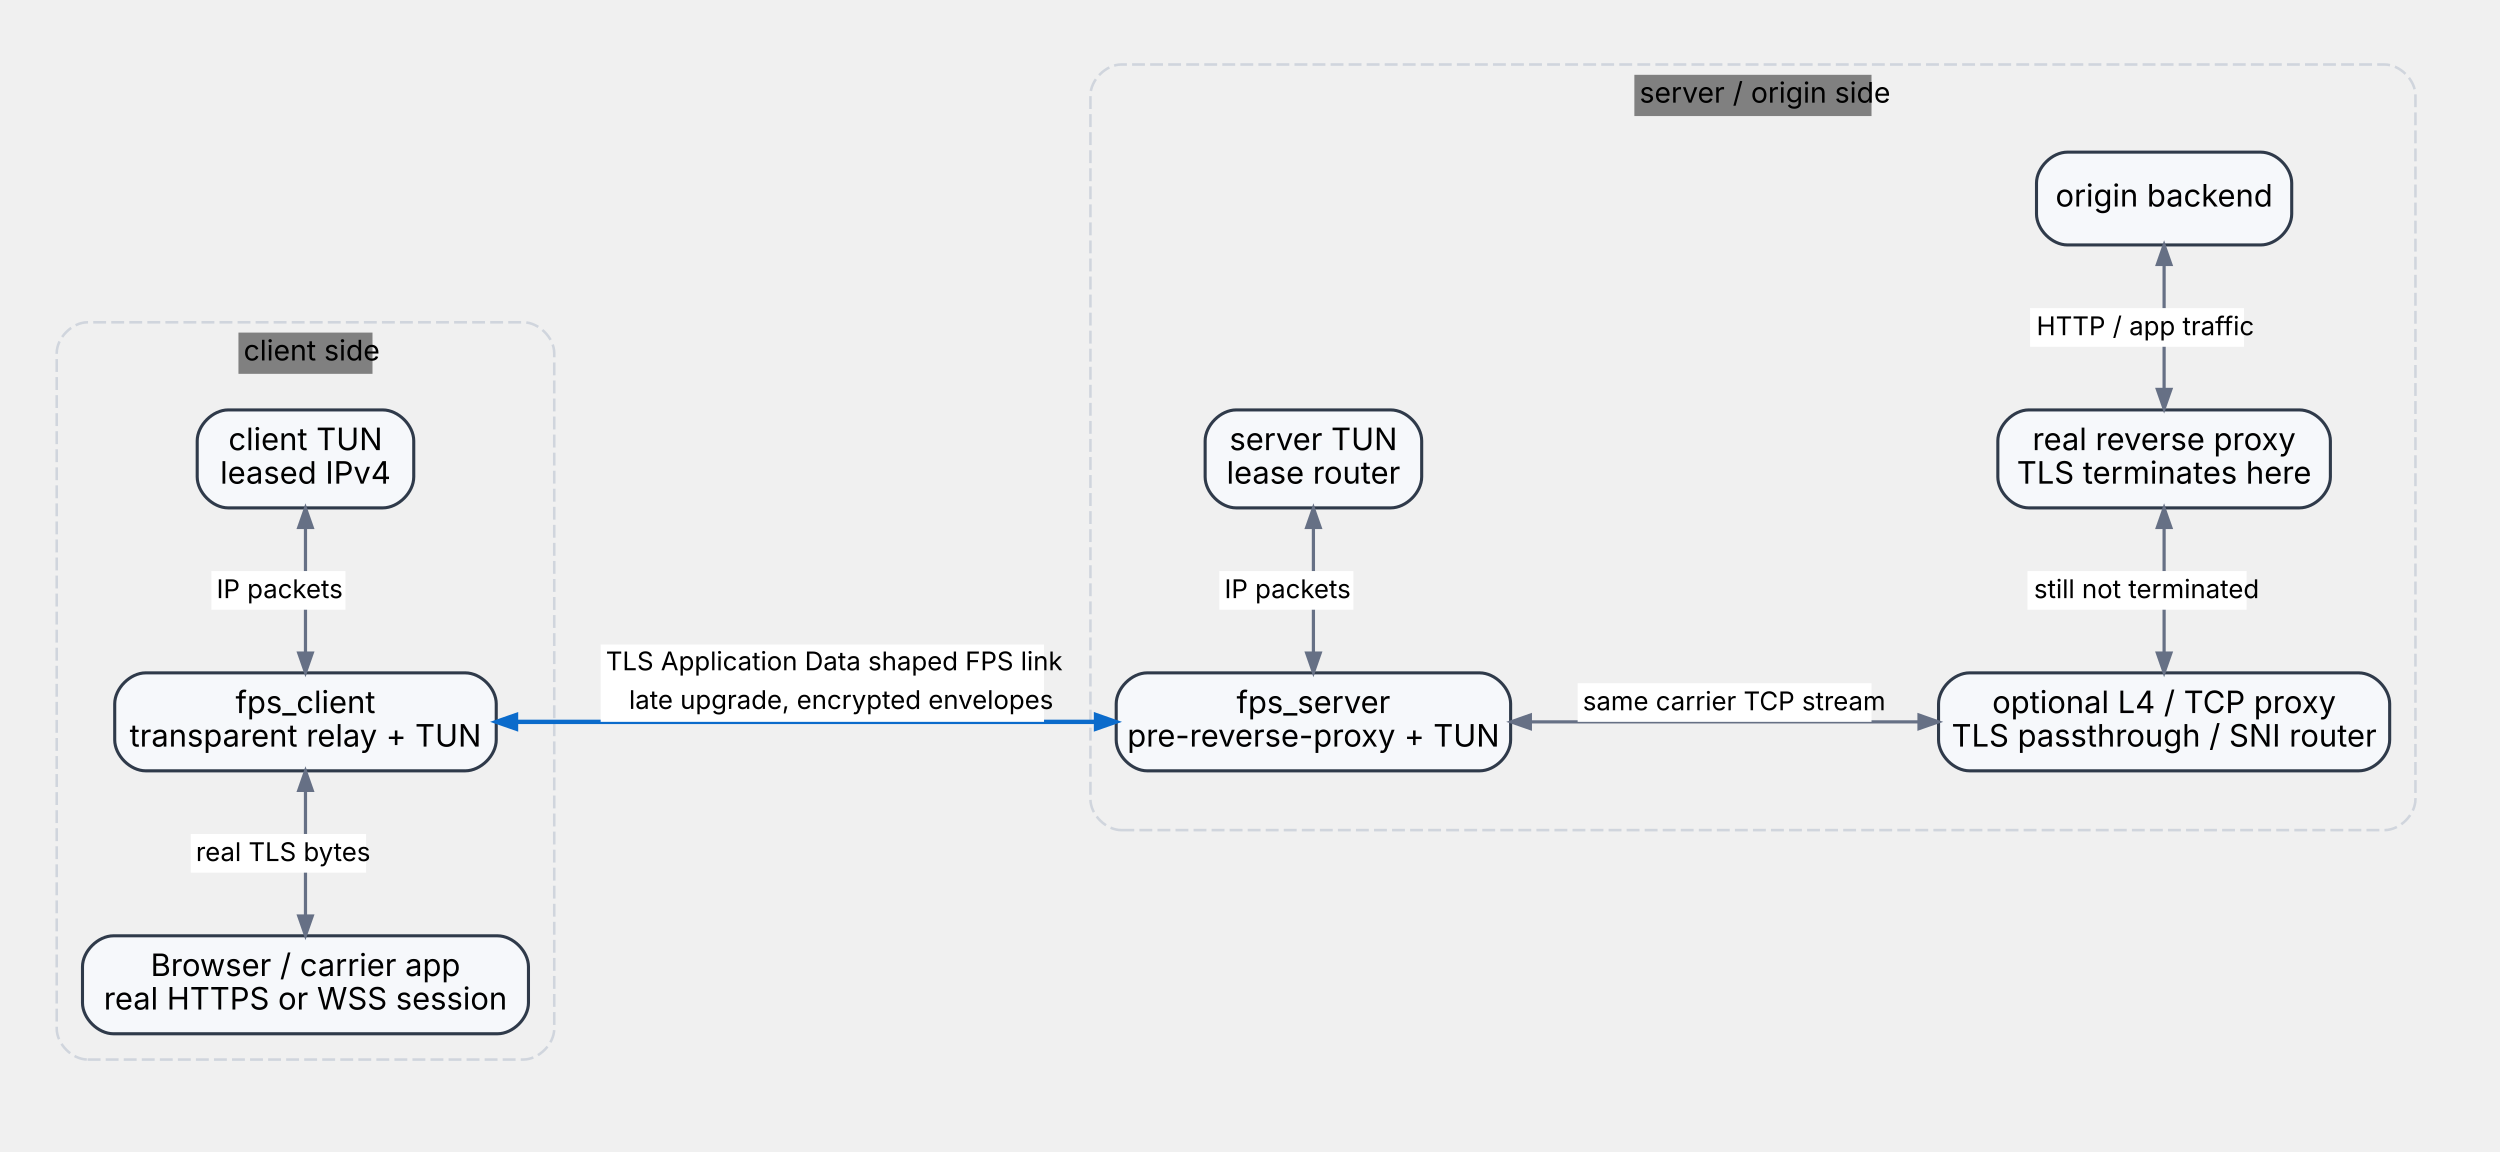
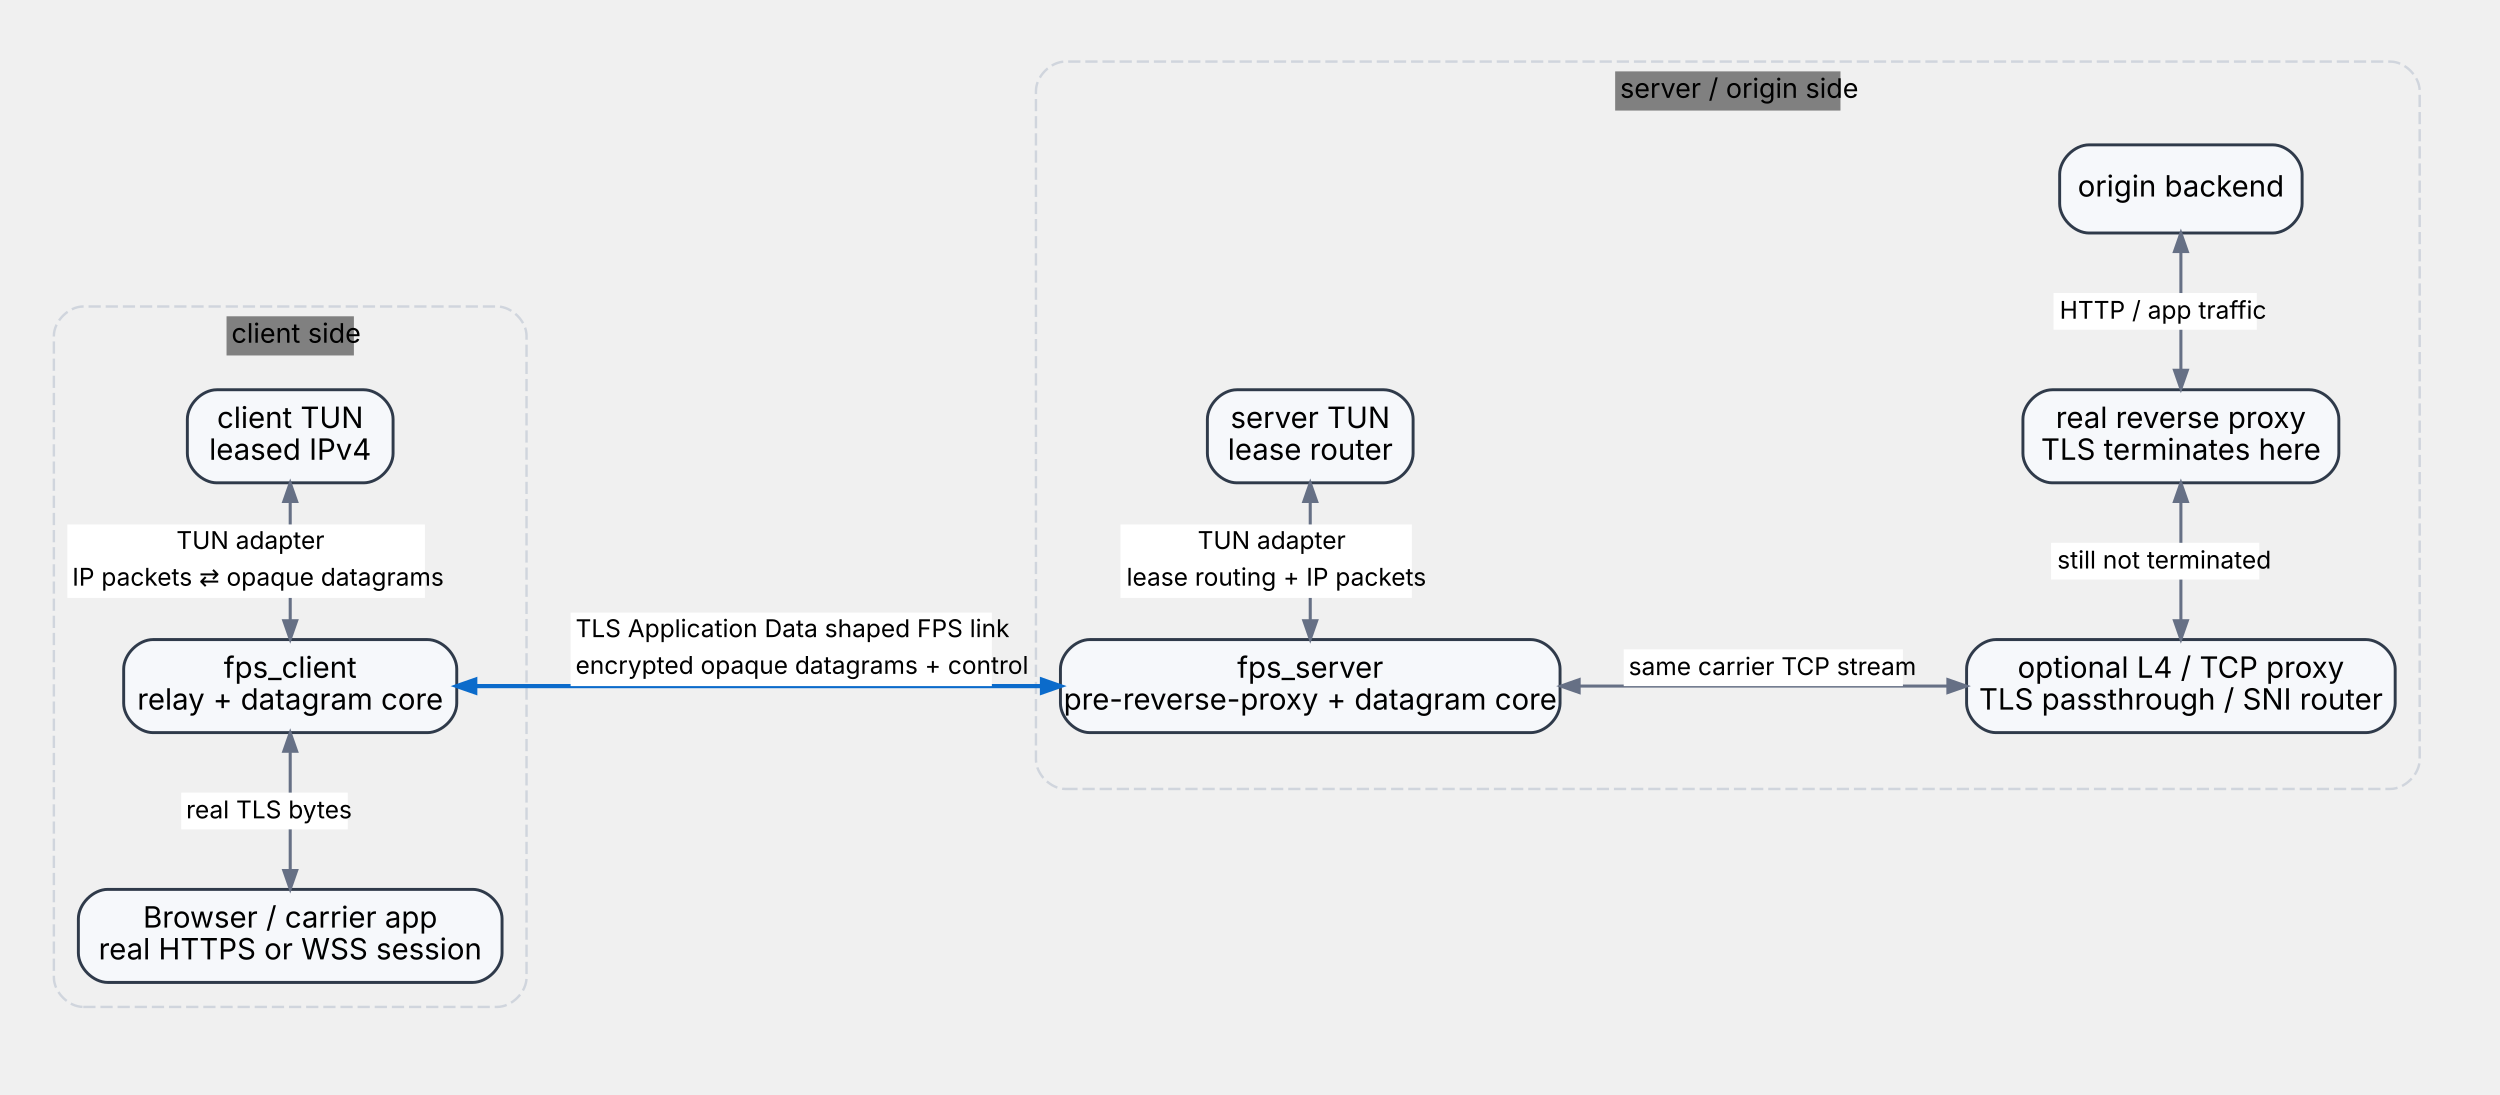
- <svg xmlns="http://www.w3.org/2000/svg" width="981pt" height="452pt" viewBox="10.80 10.80 969.80 440.80">
+ <svg xmlns="http://www.w3.org/2000/svg" width="1032pt" height="452pt" viewBox="10.80 10.80 1020.80 440.80">
  <g id="graph0" class="graph" transform="scale(1 1) rotate(0) translate(14.8 436.8)">
    <g id="clust1" class="cluster">
</g>
    <g id="clust2" class="cluster">
      <path fill="transparent" stroke="#d0d5dd" stroke-dasharray="5,2" d="M30,-18C30,-18 199,-18 199,-18 205,-18 211,-24 211,-30 211,-30 211,-292 211,-292 211,-298 205,-304 199,-304 199,-304 30,-304 30,-304 24,-304 18,-298 18,-292 18,-292 18,-30 18,-30 18,-24 24,-18 30,-18" />
      <polygon fill="gray" stroke="transparent" points="88.5,-284 88.5,-300 140.5,-300 140.5,-284 88.5,-284" />
      <text text-anchor="start" x="90.5" y="-289.2" font-family="Inter,Arial,sans-serif" font-size="11.00">client side</text>
    </g>
    <g id="clust4" class="cluster">
</g>
    <g id="clust5" class="cluster">
-       <path fill="transparent" stroke="#d0d5dd" stroke-dasharray="5,2" d="M431,-107C431,-107 921,-107 921,-107 927,-107 933,-113 933,-119 933,-119 933,-392 933,-392 933,-398 927,-404 921,-404 921,-404 431,-404 431,-404 425,-404 419,-398 419,-392 419,-392 419,-119 419,-119 419,-113 425,-107 431,-107" />
-       <polygon fill="gray" stroke="transparent" points="630,-384 630,-400 722,-400 722,-384 630,-384" />
-       <text text-anchor="start" x="632" y="-389.2" font-family="Inter,Arial,sans-serif" font-size="11.00">server / origin side</text>
+       <path fill="transparent" stroke="#d0d5dd" stroke-dasharray="5,2" d="M431,-107C431,-107 972,-107 972,-107 978,-107 984,-113 984,-119 984,-119 984,-392 984,-392 984,-398 978,-404 972,-404 972,-404 431,-404 431,-404 425,-404 419,-398 419,-392 419,-392 419,-119 419,-119 419,-113 425,-107 431,-107" />
+       <polygon fill="gray" stroke="transparent" points="655.5,-384 655.5,-400 747.5,-400 747.5,-384 655.5,-384" />
+       <text text-anchor="start" x="657.5" y="-389.2" font-family="Inter,Arial,sans-serif" font-size="11.00">server / origin side</text>
    </g>
    <g id="node1" class="node">
      <path fill="#f6f8fb" stroke="#2f3a4a" stroke-width="1.2" d="M189,-66C189,-66 40,-66 40,-66 34,-66 28,-60 28,-54 28,-54 28,-40 28,-40 28,-34 34,-28 40,-28 40,-28 189,-28 189,-28 195,-28 201,-34 201,-40 201,-40 201,-54 201,-54 201,-60 195,-66 189,-66" />
      <text text-anchor="middle" x="114.5" y="-50.4" font-family="Inter,Arial,sans-serif" font-size="12.00">Browser / carrier app</text>
      <text text-anchor="middle" x="114.5" y="-37.4" font-family="Inter,Arial,sans-serif" font-size="12.00">real HTTPS or WSS session</text>
    </g>
    <g id="node2" class="node">
-       <path fill="#f6f8fb" stroke="#2f3a4a" stroke-width="1.2" d="M176.5,-168C176.5,-168 52.5,-168 52.5,-168 46.5,-168 40.5,-162 40.5,-156 40.5,-156 40.5,-142 40.5,-142 40.5,-136 46.5,-130 52.5,-130 52.5,-130 176.5,-130 176.5,-130 182.5,-130 188.5,-136 188.5,-142 188.5,-142 188.5,-156 188.5,-156 188.5,-162 182.5,-168 176.5,-168" />
+       <path fill="#f6f8fb" stroke="#2f3a4a" stroke-width="1.2" d="M170.5,-168C170.5,-168 58.5,-168 58.5,-168 52.5,-168 46.5,-162 46.5,-156 46.5,-156 46.5,-142 46.5,-142 46.5,-136 52.5,-130 58.5,-130 58.5,-130 170.5,-130 170.5,-130 176.5,-130 182.5,-136 182.5,-142 182.5,-142 182.5,-156 182.5,-156 182.5,-162 176.5,-168 170.5,-168" />
      <text text-anchor="middle" x="114.5" y="-152.4" font-family="Inter,Arial,sans-serif" font-size="12.00">fps_client</text>
-       <text text-anchor="middle" x="114.5" y="-139.4" font-family="Inter,Arial,sans-serif" font-size="12.00">transparent relay + TUN</text>
+       <text text-anchor="middle" x="114.5" y="-139.4" font-family="Inter,Arial,sans-serif" font-size="12.00">relay + datagram core</text>
    </g>
    <g id="edge1" class="edge">
      <path fill="none" stroke="#667085" stroke-width="1.25" d="M114.5,-73.89C114.5,-88.75 114.5,-107.17 114.5,-122.05" />
      <polygon fill="#667085" stroke="#667085" stroke-width="1.25" points="117.13,-73.69 114.5,-66.19 111.88,-73.69 117.13,-73.69" />
      <polygon fill="#667085" stroke="#667085" stroke-width="1.25" points="111.88,-122.4 114.5,-129.9 117.13,-122.4 111.88,-122.4" />
      <polygon fill="white" stroke="transparent" points="70,-90.5 70,-105.5 138,-105.5 138,-90.5 70,-90.5" />
      <text text-anchor="start" x="72" y="-95" font-family="Inter,Arial,sans-serif" font-size="10.00">real TLS bytes</text>
    </g>
    <g id="node3" class="node">
      <path fill="#f6f8fb" stroke="#2f3a4a" stroke-width="1.2" d="M144.5,-270C144.5,-270 84.5,-270 84.5,-270 78.5,-270 72.5,-264 72.5,-258 72.5,-258 72.5,-244 72.5,-244 72.5,-238 78.5,-232 84.5,-232 84.5,-232 144.5,-232 144.5,-232 150.5,-232 156.5,-238 156.5,-244 156.5,-244 156.5,-258 156.5,-258 156.5,-264 150.5,-270 144.5,-270" />
      <text text-anchor="middle" x="114.5" y="-254.4" font-family="Inter,Arial,sans-serif" font-size="12.00">client TUN</text>
      <text text-anchor="middle" x="114.5" y="-241.4" font-family="Inter,Arial,sans-serif" font-size="12.00">leased IPv4</text>
    </g>
    <g id="edge6" class="edge">
      <path fill="none" stroke="#667085" stroke-width="1.25" d="M114.5,-175.89C114.5,-190.75 114.5,-209.17 114.5,-224.05" />
      <polygon fill="#667085" stroke="#667085" stroke-width="1.25" points="117.13,-175.69 114.5,-168.19 111.88,-175.69 117.13,-175.69" />
      <polygon fill="#667085" stroke="#667085" stroke-width="1.25" points="111.88,-224.4 114.5,-231.9 117.13,-224.4 111.88,-224.4" />
-       <polygon fill="white" stroke="transparent" points="78,-192.5 78,-207.5 130,-207.5 130,-192.5 78,-192.5" />
-       <text text-anchor="start" x="80" y="-197" font-family="Inter,Arial,sans-serif" font-size="10.00">IP packets</text>
+       <polygon fill="white" stroke="transparent" points="23.5,-185 23.5,-215 169.5,-215 169.5,-185 23.5,-185" />
+       <text text-anchor="start" x="68" y="-205" font-family="Inter,Arial,sans-serif" font-size="10.00">TUN adapter</text>
+       <text text-anchor="start" x="25.5" y="-190" font-family="Inter,Arial,sans-serif" font-size="10.00">IP packets ⇄ opaque datagrams</text>
    </g>
    <g id="node4" class="node">
-       <path fill="#f6f8fb" stroke="#2f3a4a" stroke-width="1.2" d="M570,-168C570,-168 441,-168 441,-168 435,-168 429,-162 429,-156 429,-156 429,-142 429,-142 429,-136 435,-130 441,-130 441,-130 570,-130 570,-130 576,-130 582,-136 582,-142 582,-142 582,-156 582,-156 582,-162 576,-168 570,-168" />
-       <text text-anchor="middle" x="505.5" y="-152.4" font-family="Inter,Arial,sans-serif" font-size="12.00">fps_server</text>
-       <text text-anchor="middle" x="505.5" y="-139.4" font-family="Inter,Arial,sans-serif" font-size="12.00">pre-reverse-proxy + TUN</text>
+       <path fill="#f6f8fb" stroke="#2f3a4a" stroke-width="1.2" d="M621,-168C621,-168 441,-168 441,-168 435,-168 429,-162 429,-156 429,-156 429,-142 429,-142 429,-136 435,-130 441,-130 441,-130 621,-130 621,-130 627,-130 633,-136 633,-142 633,-142 633,-156 633,-156 633,-162 627,-168 621,-168" />
+       <text text-anchor="middle" x="531" y="-152.4" font-family="Inter,Arial,sans-serif" font-size="12.00">fps_server</text>
+       <text text-anchor="middle" x="531" y="-139.4" font-family="Inter,Arial,sans-serif" font-size="12.00">pre-reverse-proxy + datagram core</text>
    </g>
    <g id="edge2" class="edge">
-       <path fill="none" stroke="#0b6bcb" stroke-width="1.7" d="M196.44,-149C262.22,-149 354.68,-149 421.11,-149" />
-       <polygon fill="#0b6bcb" stroke="#0b6bcb" stroke-width="1.7" points="196.17,-146.38 188.67,-149 196.17,-151.63 196.17,-146.38" />
-       <polygon fill="#0b6bcb" stroke="#0b6bcb" stroke-width="1.7" points="421.17,-151.63 428.67,-149 421.17,-146.38 421.17,-151.63" />
+       <path fill="none" stroke="#0b6bcb" stroke-width="1.7" d="M190.13,-149C254.5,-149 348.32,-149 421.08,-149" />
+       <polygon fill="#0b6bcb" stroke="#0b6bcb" stroke-width="1.7" points="190.06,-146.38 182.56,-149 190.06,-151.63 190.06,-146.38" />
+       <polygon fill="#0b6bcb" stroke="#0b6bcb" stroke-width="1.7" points="421.45,-151.63 428.95,-149 421.45,-146.38 421.45,-151.63" />
      <polygon fill="white" stroke="transparent" points="229,-149 229,-179 401,-179 401,-149 229,-149" />
      <text text-anchor="start" x="231" y="-169" font-family="Inter,Arial,sans-serif" font-size="10.00">TLS Application Data shaped FPS link</text>
-       <text text-anchor="start" x="240" y="-154" font-family="Inter,Arial,sans-serif" font-size="10.00">late upgrade, encrypted envelopes</text>
+       <text text-anchor="start" x="231" y="-154" font-family="Inter,Arial,sans-serif" font-size="10.00">encrypted opaque datagrams + control</text>
    </g>
    <g id="node5" class="node">
-       <path fill="#f6f8fb" stroke="#2f3a4a" stroke-width="1.2" d="M535.5,-270C535.5,-270 475.5,-270 475.5,-270 469.5,-270 463.5,-264 463.5,-258 463.5,-258 463.5,-244 463.5,-244 463.5,-238 469.5,-232 475.5,-232 475.5,-232 535.5,-232 535.5,-232 541.5,-232 547.5,-238 547.5,-244 547.5,-244 547.5,-258 547.5,-258 547.5,-264 541.5,-270 535.5,-270" />
-       <text text-anchor="middle" x="505.5" y="-254.4" font-family="Inter,Arial,sans-serif" font-size="12.00">server TUN</text>
-       <text text-anchor="middle" x="505.5" y="-241.4" font-family="Inter,Arial,sans-serif" font-size="12.00">lease router</text>
+       <path fill="#f6f8fb" stroke="#2f3a4a" stroke-width="1.2" d="M561,-270C561,-270 501,-270 501,-270 495,-270 489,-264 489,-258 489,-258 489,-244 489,-244 489,-238 495,-232 501,-232 501,-232 561,-232 561,-232 567,-232 573,-238 573,-244 573,-244 573,-258 573,-258 573,-264 567,-270 561,-270" />
+       <text text-anchor="middle" x="531" y="-254.4" font-family="Inter,Arial,sans-serif" font-size="12.00">server TUN</text>
+       <text text-anchor="middle" x="531" y="-241.4" font-family="Inter,Arial,sans-serif" font-size="12.00">lease router</text>
    </g>
    <g id="edge7" class="edge">
-       <path fill="none" stroke="#667085" stroke-width="1.25" d="M505.5,-175.89C505.5,-190.75 505.5,-209.17 505.5,-224.05" />
-       <polygon fill="#667085" stroke="#667085" stroke-width="1.25" points="508.13,-175.69 505.5,-168.19 502.88,-175.69 508.13,-175.69" />
-       <polygon fill="#667085" stroke="#667085" stroke-width="1.25" points="502.88,-224.4 505.5,-231.9 508.13,-224.4 502.88,-224.4" />
-       <polygon fill="white" stroke="transparent" points="469,-192.5 469,-207.5 521,-207.5 521,-192.5 469,-192.5" />
-       <text text-anchor="start" x="471" y="-197" font-family="Inter,Arial,sans-serif" font-size="10.00">IP packets</text>
+       <path fill="none" stroke="#667085" stroke-width="1.25" d="M531,-175.89C531,-190.75 531,-209.17 531,-224.05" />
+       <polygon fill="#667085" stroke="#667085" stroke-width="1.25" points="533.63,-175.69 531,-168.19 528.38,-175.69 533.63,-175.69" />
+       <polygon fill="#667085" stroke="#667085" stroke-width="1.25" points="528.38,-224.4 531,-231.9 533.63,-224.4 528.38,-224.4" />
+       <polygon fill="white" stroke="transparent" points="453.5,-185 453.5,-215 572.5,-215 572.5,-185 453.5,-185" />
+       <text text-anchor="start" x="485" y="-205" font-family="Inter,Arial,sans-serif" font-size="10.00">TUN adapter</text>
+       <text text-anchor="start" x="456" y="-190" font-family="Inter,Arial,sans-serif" font-size="10.00">lease routing + IP packets</text>
    </g>
    <g id="node6" class="node">
-       <path fill="#f6f8fb" stroke="#2f3a4a" stroke-width="1.2" d="M911,-168C911,-168 760,-168 760,-168 754,-168 748,-162 748,-156 748,-156 748,-142 748,-142 748,-136 754,-130 760,-130 760,-130 911,-130 911,-130 917,-130 923,-136 923,-142 923,-142 923,-156 923,-156 923,-162 917,-168 911,-168" />
-       <text text-anchor="middle" x="835.5" y="-152.4" font-family="Inter,Arial,sans-serif" font-size="12.00">optional L4 / TCP proxy</text>
-       <text text-anchor="middle" x="835.5" y="-139.4" font-family="Inter,Arial,sans-serif" font-size="12.00">TLS passthrough / SNI router</text>
+       <path fill="#f6f8fb" stroke="#2f3a4a" stroke-width="1.2" d="M962,-168C962,-168 811,-168 811,-168 805,-168 799,-162 799,-156 799,-156 799,-142 799,-142 799,-136 805,-130 811,-130 811,-130 962,-130 962,-130 968,-130 974,-136 974,-142 974,-142 974,-156 974,-156 974,-162 968,-168 962,-168" />
+       <text text-anchor="middle" x="886.5" y="-152.4" font-family="Inter,Arial,sans-serif" font-size="12.00">optional L4 / TCP proxy</text>
+       <text text-anchor="middle" x="886.5" y="-139.4" font-family="Inter,Arial,sans-serif" font-size="12.00">TLS passthrough / SNI router</text>
    </g>
    <g id="edge3" class="edge">
-       <path fill="none" stroke="#667085" stroke-width="1.25" d="M589.81,-149C635.72,-149 692.87,-149 740.38,-149" />
-       <polygon fill="#667085" stroke="#667085" stroke-width="1.25" points="589.66,-146.38 582.16,-149 589.66,-151.63 589.66,-146.38" />
-       <polygon fill="#667085" stroke="#667085" stroke-width="1.25" points="740.42,-151.63 747.92,-149 740.42,-146.38 740.42,-151.63" />
-       <polygon fill="white" stroke="transparent" points="608,-149 608,-164 722,-164 722,-149 608,-149" />
-       <text text-anchor="start" x="610" y="-153.5" font-family="Inter,Arial,sans-serif" font-size="10.00">same carrier TCP stream</text>
+       <path fill="none" stroke="#667085" stroke-width="1.25" d="M641.04,-149C689.09,-149 745.02,-149 791.24,-149" />
+       <polygon fill="#667085" stroke="#667085" stroke-width="1.25" points="640.8,-146.38 633.3,-149 640.8,-151.63 640.8,-146.38" />
+       <polygon fill="#667085" stroke="#667085" stroke-width="1.25" points="791.36,-151.63 798.86,-149 791.36,-146.38 791.36,-151.63" />
+       <polygon fill="white" stroke="transparent" points="659,-149 659,-164 773,-164 773,-149 659,-149" />
+       <text text-anchor="start" x="661" y="-153.5" font-family="Inter,Arial,sans-serif" font-size="10.00">same carrier TCP stream</text>
    </g>
    <g id="node7" class="node">
-       <path fill="#f6f8fb" stroke="#2f3a4a" stroke-width="1.2" d="M888,-270C888,-270 783,-270 783,-270 777,-270 771,-264 771,-258 771,-258 771,-244 771,-244 771,-238 777,-232 783,-232 783,-232 888,-232 888,-232 894,-232 900,-238 900,-244 900,-244 900,-258 900,-258 900,-264 894,-270 888,-270" />
-       <text text-anchor="middle" x="835.5" y="-254.4" font-family="Inter,Arial,sans-serif" font-size="12.00">real reverse proxy</text>
-       <text text-anchor="middle" x="835.5" y="-241.4" font-family="Inter,Arial,sans-serif" font-size="12.00">TLS terminates here</text>
+       <path fill="#f6f8fb" stroke="#2f3a4a" stroke-width="1.2" d="M939,-270C939,-270 834,-270 834,-270 828,-270 822,-264 822,-258 822,-258 822,-244 822,-244 822,-238 828,-232 834,-232 834,-232 939,-232 939,-232 945,-232 951,-238 951,-244 951,-244 951,-258 951,-258 951,-264 945,-270 939,-270" />
+       <text text-anchor="middle" x="886.5" y="-254.4" font-family="Inter,Arial,sans-serif" font-size="12.00">real reverse proxy</text>
+       <text text-anchor="middle" x="886.5" y="-241.4" font-family="Inter,Arial,sans-serif" font-size="12.00">TLS terminates here</text>
    </g>
    <g id="edge4" class="edge">
-       <path fill="none" stroke="#667085" stroke-width="1.25" d="M835.5,-175.89C835.5,-190.75 835.5,-209.17 835.5,-224.05" />
-       <polygon fill="#667085" stroke="#667085" stroke-width="1.25" points="838.13,-175.69 835.5,-168.19 832.88,-175.69 838.13,-175.69" />
-       <polygon fill="#667085" stroke="#667085" stroke-width="1.25" points="832.88,-224.4 835.5,-231.9 838.13,-224.4 832.88,-224.4" />
-       <polygon fill="white" stroke="transparent" points="782.5,-192.5 782.5,-207.5 867.5,-207.5 867.5,-192.5 782.5,-192.5" />
-       <text text-anchor="start" x="785" y="-197" font-family="Inter,Arial,sans-serif" font-size="10.00">still not terminated</text>
+       <path fill="none" stroke="#667085" stroke-width="1.25" d="M886.5,-175.89C886.5,-190.75 886.5,-209.17 886.5,-224.05" />
+       <polygon fill="#667085" stroke="#667085" stroke-width="1.25" points="889.13,-175.69 886.5,-168.19 883.88,-175.69 889.13,-175.69" />
+       <polygon fill="#667085" stroke="#667085" stroke-width="1.25" points="883.88,-224.4 886.5,-231.9 889.13,-224.4 883.88,-224.4" />
+       <polygon fill="white" stroke="transparent" points="833.5,-192.5 833.5,-207.5 918.5,-207.5 918.5,-192.5 833.5,-192.5" />
+       <text text-anchor="start" x="836" y="-197" font-family="Inter,Arial,sans-serif" font-size="10.00">still not terminated</text>
    </g>
    <g id="node8" class="node">
-       <path fill="#f6f8fb" stroke="#2f3a4a" stroke-width="1.2" d="M873,-370C873,-370 798,-370 798,-370 792,-370 786,-364 786,-358 786,-358 786,-346 786,-346 786,-340 792,-334 798,-334 798,-334 873,-334 873,-334 879,-334 885,-340 885,-346 885,-346 885,-358 885,-358 885,-364 879,-370 873,-370" />
-       <text text-anchor="middle" x="835.5" y="-348.9" font-family="Inter,Arial,sans-serif" font-size="12.00">origin backend</text>
+       <path fill="#f6f8fb" stroke="#2f3a4a" stroke-width="1.2" d="M924,-370C924,-370 849,-370 849,-370 843,-370 837,-364 837,-358 837,-358 837,-346 837,-346 837,-340 843,-334 849,-334 849,-334 924,-334 924,-334 930,-334 936,-340 936,-346 936,-346 936,-358 936,-358 936,-364 930,-370 924,-370" />
+       <text text-anchor="middle" x="886.5" y="-348.9" font-family="Inter,Arial,sans-serif" font-size="12.00">origin backend</text>
    </g>
    <g id="edge5" class="edge">
-       <path fill="none" stroke="#667085" stroke-width="1.25" d="M835.5,-278.21C835.5,-293.13 835.5,-311.52 835.5,-326.21" />
-       <polygon fill="#667085" stroke="#667085" stroke-width="1.25" points="838.13,-277.97 835.5,-270.47 832.88,-277.97 838.13,-277.97" />
-       <polygon fill="#667085" stroke="#667085" stroke-width="1.25" points="832.88,-326.44 835.5,-333.94 838.13,-326.44 832.88,-326.44" />
-       <polygon fill="white" stroke="transparent" points="783.5,-294.5 783.5,-309.5 866.5,-309.5 866.5,-294.5 783.5,-294.5" />
-       <text text-anchor="start" x="786" y="-299" font-family="Inter,Arial,sans-serif" font-size="10.00">HTTP / app traffic</text>
+       <path fill="none" stroke="#667085" stroke-width="1.25" d="M886.5,-278.21C886.5,-293.13 886.5,-311.52 886.5,-326.21" />
+       <polygon fill="#667085" stroke="#667085" stroke-width="1.25" points="889.13,-277.97 886.5,-270.47 883.88,-277.97 889.13,-277.97" />
+       <polygon fill="#667085" stroke="#667085" stroke-width="1.25" points="883.88,-326.44 886.5,-333.94 889.13,-326.44 883.88,-326.44" />
+       <polygon fill="white" stroke="transparent" points="834.5,-294.5 834.5,-309.5 917.5,-309.5 917.5,-294.5 834.5,-294.5" />
+       <text text-anchor="start" x="837" y="-299" font-family="Inter,Arial,sans-serif" font-size="10.00">HTTP / app traffic</text>
    </g>
  </g>
</svg>
